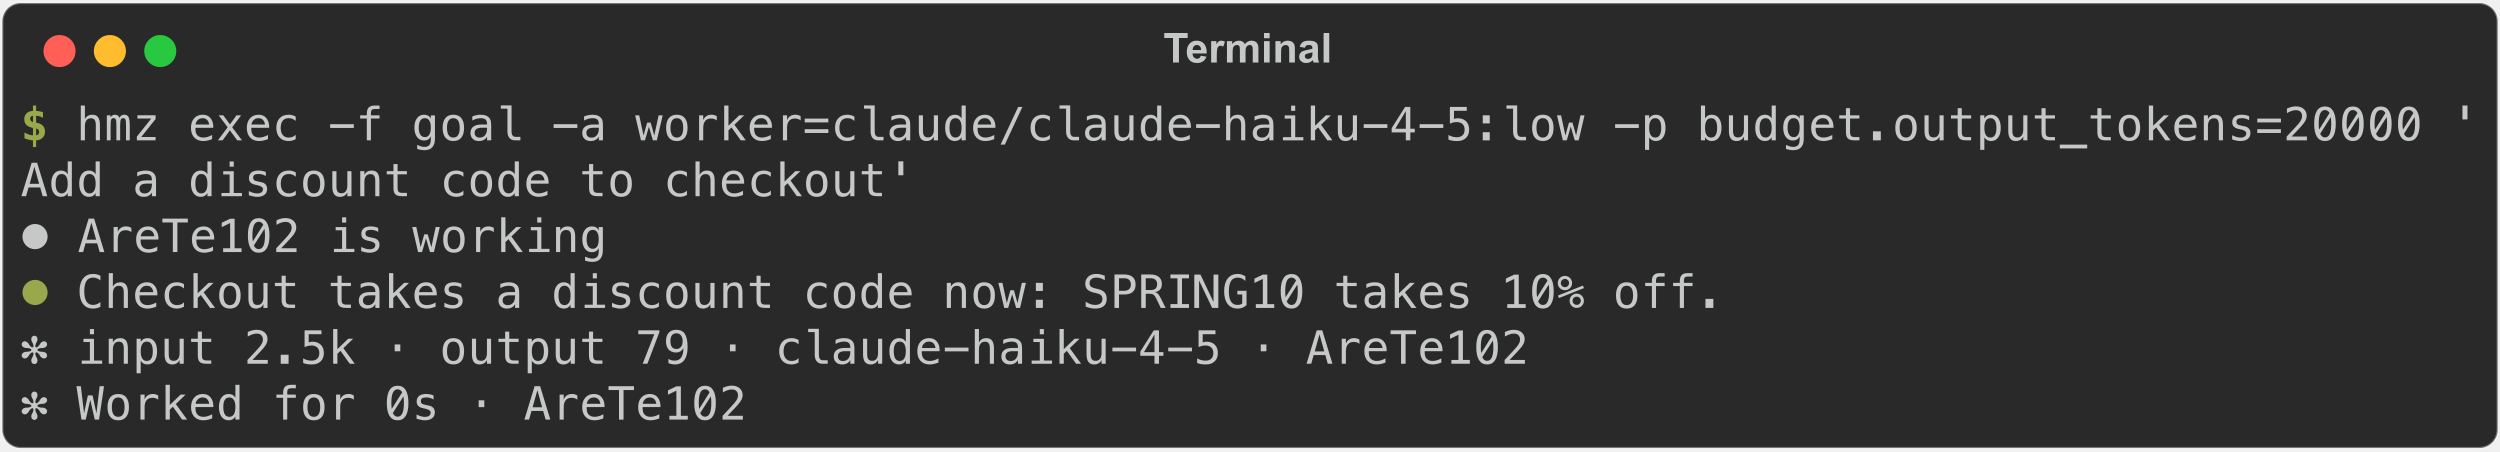
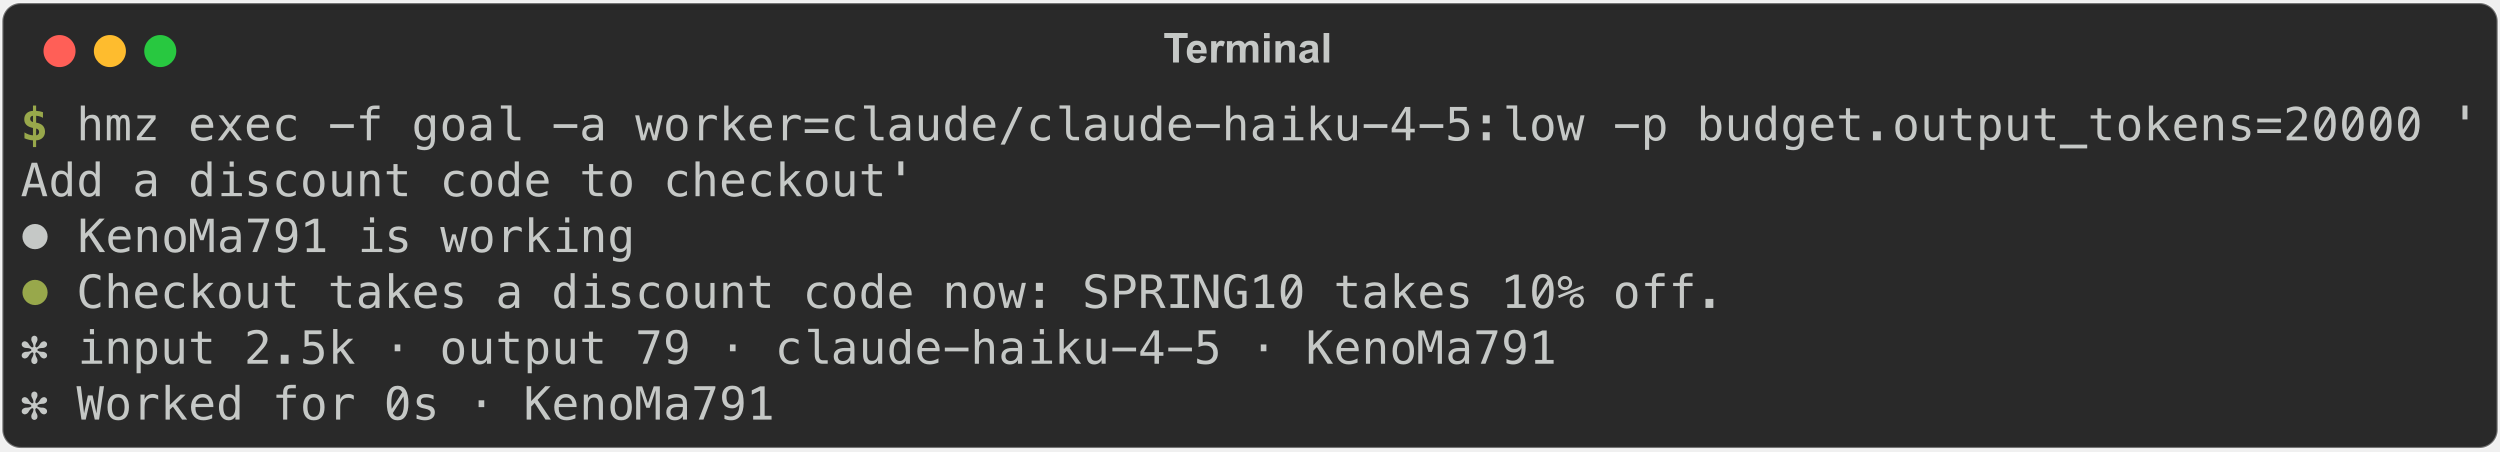
<svg xmlns="http://www.w3.org/2000/svg" viewBox="0 0 1092 197" width="1092" height="197">
  <defs>
    <clipPath id="d0">
      <path transform="matrix(.24,0,0,.24,0,0)" d="M0 0H3412.5V615.62H0Z" clip-rule="evenodd" />
    </clipPath>
    <path id="d1" d="M.234 0V.595H.021V.716H.59V.595H.378V0H.234Z" />
    <path id="d2" d="M.372 .165 .509 .142C.491 .092 .464 .054 .425 .028 .388 .001 .34-.012 .283-.012 .193-.012 .126 .018 .083 .077 .049 .124 .032 .183 .032 .255 .032 .341 .054 .409 .099 .457 .144 .506 .201 .53 .27 .53 .347 .53 .408 .505 .452 .454 .497 .403 .518 .325 .516 .22H.172C.173 .179 .184 .147 .206 .125 .227 .102 .253 .091 .285 .091 .306 .091 .324 .097 .339 .108 .353 .12 .365 .139 .372 .165M.38 .304C.379 .343 .369 .373 .349 .394 .33 .414 .306 .425 .278 .425 .248 .425 .223 .414 .204 .392 .184 .37 .174 .341 .175 .304H.38Z" />
    <path id="d3" d="M.203 0H.066V.519H.193V.445C.215 .48 .235 .503 .252 .514 .27 .525 .289 .53 .311 .53 .343 .53 .373 .522 .402 .504L.359 .385C.336 .4 .315 .407 .295 .407 .276 .407 .259 .402 .246 .391 .233 .381 .222 .362 .215 .334 .207 .306 .203 .248 .203 .16V0Z" />
    <path id="d4" d="M.061 .519H.188V.448C.233 .503 .287 .53 .35 .53 .383 .53 .412 .523 .436 .51 .46 .496 .48 .475 .496 .447 .519 .475 .543 .496 .57 .51 .596 .523 .624 .53 .654 .53 .692 .53 .725 .522 .751 .507 .777 .492 .797 .469 .81 .439 .82 .417 .824 .381 .824 .332V0H.687V.296C.687 .347 .682 .381 .673 .396 .66 .415 .641 .425 .614 .425 .595 .425 .577 .419 .56 .407 .543 .396 .531 .378 .523 .356 .516 .333 .512 .297 .512 .249V0H.375V.284C.375 .334 .373 .367 .368 .381 .363 .396 .355 .407 .345 .414 .335 .421 .321 .425 .303 .425 .282 .425 .263 .419 .246 .408 .229 .396 .217 .38 .21 .358 .202 .337 .199 .301 .199 .252V0H.061V.519Z" />
    <path id="d5" d="M.072 .589V.716H.209V.589H.072M.072 0V.519H.209V0H.072Z" />
    <path id="d6" d="M.543 0H.406V.264C.406 .32 .403 .356 .398 .373 .392 .389 .382 .402 .369 .411 .356 .42 .34 .425 .321 .425 .297 .425 .276 .418 .257 .405 .238 .392 .226 .375 .218 .354 .211 .332 .208 .292 .208 .235V0H.071V.519H.198V.442C.243 .501 .3 .53 .369 .53 .399 .53 .427 .525 .452 .514 .477 .503 .496 .489 .509 .472 .522 .455 .531 .436 .536 .415 .541 .393 .543 .362 .543 .322V0Z" />
    <path id="d7" d="M.174 .358 .05 .381C.064 .432 .088 .469 .122 .494 .156 .518 .207 .53 .274 .53 .336 .53 .381 .523 .411 .508 .441 .494 .462 .476 .474 .453 .487 .431 .493 .39 .493 .331L.491 .17C.491 .125 .493 .091 .498 .07 .502 .048 .51 .025 .522 0H.387C.383 .009 .379 .023 .373 .041 .371 .049 .37 .054 .369 .057 .345 .034 .32 .017 .293 .005 .267-.006 .238-.012 .208-.012 .155-.012 .113 .003 .082 .032 .051 .06 .036 .097 .036 .141 .036 .17 .043 .196 .057 .219 .071 .242 .09 .259 .116 .272 .141 .284 .177 .294 .225 .303 .289 .315 .333 .327 .358 .337V.351C.358 .377 .351 .396 .338 .408 .325 .419 .301 .425 .265 .425 .24 .425 .221 .42 .207 .41 .194 .4 .183 .383 .174 .358M.358 .247C.34 .241 .312 .234 .274 .226 .236 .218 .211 .21 .2 .203 .182 .19 .173 .174 .173 .155 .173 .136 .18 .119 .194 .106 .209 .092 .227 .085 .249 .085 .274 .085 .297 .093 .32 .109 .336 .121 .347 .136 .352 .154 .356 .166 .358 .188 .358 .22V.247Z" />
    <path id="d8" d="M.072 0V.716H.209V0H.072Z" />
    <clipPath id="d9">
      <path transform="matrix(.24,0,0,.24,0,0)" d="M28.12 133.75H3380V210.78H28.12Z" clip-rule="evenodd" />
    </clipPath>
    <path id="da" d="M.339 .258V.11C.359 .113 .375 .121 .387 .134 .398 .147 .404 .163 .404 .183 .404 .203 .398 .22 .387 .233 .376 .245 .36 .254 .339 .258M.27 .399V.537C.25 .534 .235 .528 .224 .517 .214 .506 .209 .491 .209 .472 .209 .454 .214 .438 .224 .426 .235 .413 .25 .405 .27 .399M.339-.147H.27L.27 0C.241 .001 .212 .005 .181 .013 .15 .02 .117 .031 .084 .045V.173C.117 .153 .15 .138 .181 .127 .213 .116 .242 .111 .27 .11V.271C.206 .284 .158 .306 .127 .337 .096 .368 .08 .409 .08 .46 .08 .515 .097 .558 .13 .59 .163 .623 .21 .641 .27 .644V.761H.339L.339 .644C.362 .643 .387 .64 .411 .636 .436 .631 .462 .625 .488 .616V.491C.468 .504 .445 .515 .42 .522 .396 .53 .368 .535 .339 .537V.387C.403 .377 .451 .355 .484 .322 .517 .288 .533 .243 .533 .187 .533 .134 .515 .09 .48 .056 .445 .021 .398 .003 .339 0L.339-.147Z" />
    <path id="db" d="" />
    <path id="dc" d="M.513 .339V0H.423V.339C.423 .388 .414 .425 .397 .448 .38 .471 .353 .482 .316 .482 .274 .482 .242 .468 .219 .438 .196 .408 .185 .365 .185 .309V0H.095V.76H.185V.465C.201 .497 .223 .52 .25 .536 .277 .552 .31 .56 .347 .56 .403 .56 .444 .542 .472 .506 .499 .469 .513 .413 .513 .339Z" />
    <path id="dd" d="M.33 .492C.341 .515 .355 .532 .372 .544 .389 .555 .41 .56 .434 .56 .478 .56 .509 .543 .527 .509 .545 .475 .554 .411 .554 .317V0H.472V.313C.472 .391 .468 .439 .459 .457 .451 .476 .435 .485 .412 .485 .386 .485 .368 .475 .359 .455 .349 .435 .344 .388 .344 .313V0H.262V.313C.262 .392 .258 .44 .248 .458 .239 .476 .222 .485 .198 .485 .174 .485 .158 .475 .149 .455 .139 .435 .135 .388 .135 .313V0H.053V.547H.135V.5C.145 .52 .159 .535 .175 .545 .191 .555 .209 .56 .23 .56 .255 .56 .275 .555 .292 .543 .308 .532 .321 .515 .33 .492Z" />
    <path id="de" d="M.111 .548H.508V.466L.194 .073H.508V0H.099V.083L.413 .476H.111V.548Z" />
    <path id="df" d="M.547 .318V.274H.158V.272C.155 .197 .169 .143 .2 .111 .232 .078 .275 .061 .332 .061 .361 .061 .391 .066 .422 .075 .453 .084 .486 .098 .522 .117V.027C.488 .013 .455 .003 .423-.004 .391-.011 .361-.015 .331-.015 .246-.015 .18 .011 .132 .062 .084 .113 .06 .183 .06 .273 .06 .36 .084 .43 .13 .482 .177 .534 .24 .56 .318 .56 .388 .56 .443 .537 .483 .49 .523 .442 .544 .385 .547 .318M.457 .345C.453 .383 .439 .416 .416 .443 .392 .471 .358 .484 .314 .484 .271 .484 .235 .47 .207 .441 .179 .413 .164 .381 .161 .345L.457 .345Z" />
    <path id="dg" d="M.546 .547 .35 .285 .565 0H.461L.301 .219 .141 0H.037L.252 .285 .056 .547H.156L.301 .349 .445 .547H.546Z" />
    <path id="dh" d="M.518 .027C.494 .013 .469 .003 .444-.004 .418-.011 .392-.015 .365-.015 .281-.015 .214 .011 .167 .062 .119 .113 .095 .183 .095 .273 .095 .363 .119 .433 .167 .484 .214 .535 .281 .56 .365 .56 .392 .56 .417 .557 .442 .55 .467 .543 .493 .533 .518 .519V.424C.494 .445 .47 .461 .447 .47 .423 .48 .396 .484 .365 .484 .309 .484 .266 .466 .235 .43 .205 .393 .19 .341 .19 .273 .19 .205 .205 .153 .236 .117 .266 .08 .309 .061 .365 .061 .397 .061 .424 .066 .449 .076 .474 .086 .497 .101 .518 .121V.027Z" />
    <path id="di" d="M.05 .353H.567V.271H.05V.353Z" />
    <path id="dj" d="M.519 .76V.685H.417C.385 .685 .362 .678 .35 .665 .337 .652 .331 .628 .331 .595V.547H.519V.477H.331V0H.241V.477H.095V.547H.241V.585C.241 .645 .255 .689 .282 .717 .31 .746 .353 .76 .411 .76H.519Z" />
    <path id="dk" d="M.419 .278C.419 .346 .408 .397 .386 .432 .364 .467 .332 .484 .29 .484 .246 .484 .213 .467 .19 .432 .166 .397 .155 .346 .155 .278 .155 .211 .166 .16 .19 .124 .213 .089 .247 .071 .291 .071 .332 .071 .364 .089 .386 .124 .408 .16 .419 .211 .419 .278M.509 .035C.509-.047 .489-.109 .451-.151 .412-.194 .355-.215 .28-.215 .255-.215 .229-.212 .202-.208 .175-.203 .148-.197 .121-.188V-.099C.153-.114 .182-.125 .208-.132 .234-.139 .258-.143 .28-.143 .328-.143 .364-.129 .386-.103 .408-.077 .419-.035 .419 .022V.026 .087C.405 .057 .385 .034 .36 .019 .336 .004 .305-.004 .27-.004 .206-.004 .155 .022 .117 .073 .079 .124 .06 .192 .06 .278 .06 .364 .079 .433 .117 .484 .155 .535 .206 .56 .27 .56 .305 .56 .335 .553 .359 .54 .384 .526 .404 .504 .419 .475V.545H.509V.035Z" />
    <path id="dl" d="M.301 .484C.255 .484 .221 .467 .197 .431 .174 .396 .162 .343 .162 .273 .162 .203 .174 .151 .197 .115 .221 .079 .255 .061 .301 .061 .347 .061 .381 .079 .405 .115 .428 .151 .44 .203 .44 .273 .44 .343 .428 .396 .405 .431 .381 .467 .347 .484 .301 .484M.301 .56C.377 .56 .435 .536 .475 .487 .515 .438 .535 .366 .535 .273 .535 .179 .515 .108 .475 .059 .435 .01 .377-.015 .301-.015 .225-.015 .167 .01 .127 .059 .087 .108 .067 .179 .067 .273 .067 .366 .087 .438 .127 .487 .167 .536 .225 .56 .301 .56Z" />
    <path id="dm" d="M.343 .275H.313C.261 .275 .221 .266 .195 .248 .168 .229 .155 .202 .155 .165 .155 .132 .165 .106 .185 .088 .204 .07 .232 .06 .267 .06 .317 .06 .355 .078 .384 .112 .412 .147 .426 .195 .427 .255V.275H.343M.517 .312V0H.427V.081C.408 .048 .383 .024 .354 .009 .325-.007 .29-.015 .248-.015 .192-.015 .148 .001 .115 .033 .082 .064 .065 .106 .065 .159 .065 .22 .085 .267 .126 .298 .167 .33 .227 .346 .306 .346H.427V.36C.426 .404 .415 .435 .394 .455 .372 .474 .337 .484 .289 .484 .259 .484 .228 .48 .196 .471 .165 .462 .135 .45 .105 .433V.522C.138 .535 .17 .545 .2 .551 .231 .557 .26 .56 .289 .56 .334 .56 .373 .554 .405 .54 .437 .527 .463 .507 .483 .48 .495 .464 .504 .444 .509 .42 .514 .396 .517 .36 .517 .312Z" />
    <path id="dn" d="M.351 .198C.351 .158 .358 .127 .373 .107 .388 .086 .41 .076 .439 .076H.544V0H.43C.377 0 .335 .017 .305 .051 .276 .086 .261 .135 .261 .198V.692H.117V.763H.351V.198Z" />
    <path id="do" d="M0 .547H.089L.184 .105 .262 .387H.339L.418 .105 .513 .547H.602L.474 0H.388L.301 .299 .214 0H.128L0 .547Z" />
    <path id="dp" d="M.564 .435C.545 .45 .525 .46 .505 .467 .485 .474 .464 .477 .44 .477 .384 .477 .341 .46 .311 .425 .282 .39 .267 .339 .267 .272V0H.177V.547H.267V.44C.282 .479 .305 .509 .336 .529 .367 .55 .404 .56 .447 .56 .469 .56 .49 .558 .509 .552 .528 .547 .546 .538 .564 .526V.435Z" />
    <path id="dq" d="M.115 .76H.208V.32L.444 .547H.553L.338 .341 .587 0H.477L.275 .282 .208 .219V0H.115V.76Z" />
    <path id="dr" d="M.043 .244H.559V.161H.043V.244M.043 .475H.559V.392H.043V.475Z" />
    <path id="ds" d="M.095 .207V.546H.185V.207C.185 .158 .194 .121 .211 .098 .229 .075 .256 .064 .292 .064 .334 .064 .367 .078 .389 .108 .412 .138 .423 .181 .423 .236V.546H.513V0H.423V.082C.407 .05 .385 .026 .358 .01 .33-.006 .298-.015 .261-.015 .205-.015 .164 .004 .136 .04 .109 .077 .095 .132 .095 .207Z" />
    <path id="dt" d="M.419 .477V.76H.509V0H.419V.068C.404 .041 .384 .021 .359 .007 .334-.008 .305-.015 .273-.015 .207-.015 .155 .011 .117 .062 .079 .114 .06 .185 .06 .275 .06 .364 .079 .434 .117 .484 .155 .535 .207 .56 .273 .56 .306 .56 .335 .553 .36 .539 .385 .525 .405 .504 .419 .477M.155 .273C.155 .203 .166 .15 .188 .115 .21 .079 .243 .061 .286 .061 .329 .061 .362 .08 .385 .115 .408 .151 .419 .204 .419 .273 .419 .342 .408 .395 .385 .431 .362 .467 .329 .484 .286 .484 .243 .484 .21 .467 .188 .431 .166 .396 .155 .343 .155 .273Z" />
    <path id="du" d="M.434 .73H.527L.143-.093H.05L.434 .73Z" />
    <path id="dv" d="M.154 .545H.384V.07H.562V0H.116V.07H.294V.475H.154V.545M.294 .758H.384V.644H.294V.758Z" />
    <path id="dw" d="M.359 .64 .129 .254H.359V.64M.343 .73H.457V.254H.554V.174H.457V0H.359V.174H.05V.267L.343 .73Z" />
    <path id="dx" d="M.101 .73H.47V.646H.191V.467C.205 .472 .219 .476 .233 .479 .247 .481 .262 .482 .276 .482 .351 .482 .411 .46 .456 .415 .5 .371 .522 .31 .522 .234 .522 .157 .499 .096 .452 .052 .406 .007 .343-.015 .262-.015 .224-.015 .188-.012 .156-.007 .124-.002 .095 .006 .07 .017V.117C.1 .101 .13 .088 .16 .08 .19 .072 .221 .068 .253 .068 .307 .068 .349 .083 .379 .112 .408 .14 .423 .181 .423 .234 .423 .286 .408 .327 .377 .356 .347 .385 .304 .399 .25 .399 .224 .399 .198 .396 .173 .39 .148 .384 .124 .375 .101 .363V.73Z" />
    <path id="dy" d="M.209 .547H.362V.37H.209V.547M.209 .178H.362V0H.209V.178Z" />
    <path id="dz" d="M.183 .068V-.208H.093V.547H.183V.477C.198 .504 .218 .525 .243 .539 .268 .553 .296 .56 .329 .56 .395 .56 .447 .535 .485 .484 .522 .433 .541 .362 .541 .271 .541 .182 .522 .112 .484 .061 .447 .011 .395-.015 .329-.015 .296-.015 .267-.008 .242 .007 .217 .021 .197 .041 .183 .068M.447 .273C.447 .343 .436 .396 .414 .431 .392 .467 .359 .484 .316 .484 .272 .484 .239 .467 .217 .431 .194 .395 .183 .342 .183 .273 .183 .204 .194 .151 .217 .115 .239 .08 .272 .061 .316 .061 .359 .061 .392 .079 .414 .115 .436 .15 .447 .203 .447 .273Z" />
    <path id="d10" d="M.448 .273C.448 .343 .437 .396 .415 .431 .393 .467 .36 .484 .317 .484 .273 .484 .24 .467 .218 .431 .195 .395 .184 .342 .184 .273 .184 .204 .195 .151 .218 .115 .24 .08 .273 .061 .317 .061 .36 .061 .393 .079 .415 .115 .437 .15 .448 .203 .448 .273M.184 .477C.198 .504 .218 .525 .243 .539 .269 .553 .298 .56 .331 .56 .397 .56 .449 .535 .486 .484 .524 .434 .543 .364 .543 .275 .543 .185 .524 .114 .486 .062 .448 .011 .396-.015 .33-.015 .297-.015 .269-.008 .244 .007 .219 .021 .199 .041 .184 .068V0H.094V.76H.184V.477Z" />
    <path id="d11" d="M.3 .702V.547H.504V.477H.3V.18C.3 .14 .307 .112 .323 .096 .338 .08 .365 .072 .403 .072H.504V0H.394C.327 0 .279 .013 .252 .041 .224 .068 .21 .114 .21 .18V.477H.064V.547H.21V.702H.3Z" />
    <path id="d12" d="M.19 .197H.362V0H.19V.197Z" />
    <path id="d13" d="M.598-.093V-.176H0V-.093H.598Z" />
    <path id="d14" d="M.513 .339V0H.423V.339C.423 .388 .414 .425 .397 .448 .38 .471 .353 .482 .316 .482 .274 .482 .242 .468 .219 .438 .196 .408 .185 .365 .185 .309V0H.095V.547H.185V.465C.201 .497 .223 .52 .25 .536 .277 .552 .31 .56 .347 .56 .403 .56 .444 .542 .472 .506 .499 .469 .513 .413 .513 .339Z" />
    <path id="d15" d="M.475 .528V.44C.449 .455 .423 .467 .398 .474 .371 .482 .345 .485 .318 .485 .277 .485 .247 .479 .227 .466 .207 .452 .197 .432 .197 .405 .197 .381 .204 .362 .219 .35 .234 .338 .272 .327 .331 .315L.367 .308C.412 .3 .446 .283 .469 .257 .491 .232 .503 .199 .503 .158 .503 .104 .484 .062 .445 .031 .407 .001 .353-.015 .285-.015 .258-.015 .23-.012 .2-.006 .171-0 .139 .008 .104 .019V.112C.138 .095 .17 .082 .2 .073 .231 .065 .26 .06 .287 .06 .327 .06 .358 .069 .379 .085 .401 .101 .412 .123 .412 .152 .412 .194 .372 .223 .292 .239L.289 .24 .255 .247C.203 .257 .165 .274 .142 .298 .118 .322 .106 .355 .106 .396 .106 .449 .124 .489 .159 .518 .195 .546 .245 .56 .311 .56 .34 .56 .368 .558 .396 .552 .422 .547 .449 .539 .475 .528Z" />
    <path id="d16" d="M.182 .083H.517V0H.074V.083C.135 .147 .188 .204 .234 .253 .28 .302 .311 .337 .328 .357 .361 .397 .383 .429 .394 .453 .405 .478 .411 .503 .411 .529 .411 .57 .399 .601 .375 .625 .351 .648 .319 .659 .277 .659 .247 .659 .216 .654 .184 .643 .151 .632 .117 .616 .08 .594V.693C.114 .71 .147 .722 .179 .73 .211 .738 .243 .742 .275 .742 .346 .742 .404 .723 .447 .685 .49 .647 .512 .598 .512 .536 .512 .505 .505 .474 .49 .442 .476 .411 .453 .377 .42 .339 .402 .318 .375 .288 .341 .251 .306 .213 .253 .158 .182 .083Z" />
    <path id="d17" d="M.301 .74C.379 .74 .437 .709 .477 .645 .517 .581 .537 .487 .537 .363 .537 .238 .517 .144 .477 .081 .437 .017 .379-.015 .301-.015 .223-.015 .164 .017 .124 .081 .085 .144 .065 .238 .065 .363 .065 .487 .085 .581 .124 .645 .164 .709 .223 .74 .301 .74M.301 .064C.347 .064 .381 .088 .404 .137 .427 .186 .438 .261 .438 .362 .438 .416 .435 .465 .428 .508L.196 .144C.22 .09 .255 .064 .301 .064M.301 .662C.255 .662 .221 .637 .198 .588 .175 .539 .164 .464 .164 .363 .164 .317 .167 .274 .173 .234L.401 .597C.376 .64 .343 .662 .301 .662Z" />
    <path id="d18" d="M.362 .761V.457H.253V.761H.362Z" />
    <clipPath id="d19">
      <path transform="matrix(.24,0,0,.24,0,0)" d="M28.12 210H3380V287.03H28.12Z" clip-rule="evenodd" />
    </clipPath>
    <path id="d1a" d="M.301 .643 .197 .27H.405L.301 .643M.241 .73H.361L.584 0H.482L.428 .19H.173L.12 0H.018L.241 .73Z" />
    <clipPath id="d1b">
      <path transform="matrix(.24,0,0,.24,0,0)" d="M28.12 286.25H3380V363.28H28.12Z" clip-rule="evenodd" />
    </clipPath>
    <path id="d1c" transform="matrix(.001,0,0,-.001,0,0)" d="M315-62C466-62 590-185 590-337 590-488 466-613 315-613 164-613 40-488 40-337 40-185 164-62 315-62Z" />
-     <path id="d1d" d="M.023 .73H.579V.646H.351V0H.252V.646H.023V.73Z" />
-     <path id="d1e" d="M.132 .083H.285V.633L.102 .545V.64L.284 .727H.383V.083H.534V0H.132V.083Z" />
-     <clipPath id="d1f">
+     <path id="d1d" d="M.067 .73H.166V.405L.474 .73H.59L.306 .431 .598 0H.479L.241 .365 .166 .285V0H.067V.73Z" />
+     <path id="d1e" d="M.018 .727H.149L.275 .356 .402 .727H.535V0H.443V.642L.314 .259H.239L.108 .642V0H.018V.727Z" />
+     <path id="d1f" d="M.068 .73H.527V.688L.266 0H.163L.417 .646H.068V.73Z" />
+     <path id="d1g" d="M.291 .323C.333 .323 .366 .338 .39 .369 .414 .399 .426 .441 .426 .494 .426 .547 .414 .589 .39 .62 .366 .65 .333 .665 .291 .665 .247 .665 .214 .651 .192 .622 .17 .593 .159 .55 .159 .494 .159 .438 .17 .395 .192 .366 .214 .338 .247 .323 .291 .323M.115 .015V.105C.136 .093 .158 .084 .181 .078 .204 .071 .228 .068 .253 .068 .315 .068 .363 .092 .395 .139 .427 .186 .443 .256 .443 .347 .428 .315 .406 .29 .378 .272 .351 .255 .319 .246 .283 .246 .213 .246 .158 .268 .12 .311 .081 .354 .062 .416 .062 .495 .062 .574 .082 .634 .121 .677 .161 .721 .217 .742 .289 .742 .374 .742 .436 .712 .475 .651 .514 .59 .534 .494 .534 .363 .534 .241 .51 .147 .463 .082 .416 .018 .347-.015 .257-.015 .233-.015 .209-.012 .185-.007 .161-.002 .138 .005 .115 .015Z" />
+     <path id="d1h" d="M.132 .083H.285V.633L.102 .545V.64L.284 .727H.383V.083H.534V0H.132V.083Z" />
+     <clipPath id="d1i">
      <path transform="matrix(.24,0,0,.24,0,0)" d="M28.12 362.5H3380V439.53H28.12Z" clip-rule="evenodd" />
    </clipPath>
-     <path id="d1g" d="M.524 .025C.499 .012 .473 .002 .447-.005 .42-.011 .392-.015 .363-.015 .269-.015 .197 .018 .145 .085 .094 .151 .068 .244 .068 .363 .068 .483 .094 .576 .146 .642 .198 .709 .27 .742 .363 .742 .392 .742 .42 .739 .447 .732 .473 .726 .499 .716 .524 .702V.601C.5 .621 .474 .636 .446 .646 .419 .657 .391 .662 .363 .662 .299 .662 .251 .637 .219 .588 .187 .538 .171 .464 .171 .363 .171 .264 .187 .189 .219 .14 .251 .09 .299 .065 .363 .065 .391 .065 .419 .071 .447 .081 .474 .092 .5 .107 .524 .127V.025Z" />
-     <path id="d1h" d="M.494 .704V.604C.464 .623 .434 .637 .404 .647 .374 .657 .344 .662 .313 .662 .266 .662 .23 .651 .203 .63 .176 .608 .162 .579 .162 .542 .162 .51 .171 .485 .189 .468 .206 .451 .24 .437 .288 .425L.34 .414C.408 .398 .458 .373 .489 .339 .52 .304 .536 .258 .536 .199 .536 .13 .515 .076 .472 .04 .429 .004 .366-.015 .284-.015 .25-.015 .216-.011 .181-.004 .147 .004 .112 .015 .077 .029V.135C.115 .111 .15 .093 .183 .082 .217 .071 .25 .065 .284 .065 .334 .065 .373 .077 .4 .099 .428 .121 .442 .152 .442 .193 .442 .229 .432 .257 .413 .276 .394 .295 .361 .31 .314 .321L.261 .333C.194 .348 .144 .371 .114 .402 .083 .433 .068 .475 .068 .527 .068 .592 .09 .644 .134 .683 .177 .723 .235 .742 .308 .742 .336 .742 .366 .739 .397 .733 .427 .726 .46 .717 .494 .704Z" />
-     <path id="d1i" d="M.195 .648V.374H.309C.355 .374 .39 .386 .416 .41 .441 .434 .454 .468 .454 .511 .454 .555 .441 .589 .416 .613 .391 .636 .355 .648 .309 .648H.195M.096 .73H.309C.391 .73 .452 .711 .494 .674 .536 .637 .557 .583 .557 .511 .557 .44 .536 .385 .494 .348 .453 .311 .391 .293 .309 .293H.195V0H.096V.73Z" />
-     <path id="d1j" d="M.371 .345C.397 .338 .418 .326 .436 .308 .454 .29 .476 .254 .503 .2L.602 0H.496L.409 .184C.384 .237 .362 .271 .342 .286 .322 .301 .295 .309 .263 .309H.169V0H.07V.73H.273C.353 .73 .414 .711 .457 .675 .5 .639 .521 .587 .521 .519 .521 .47 .508 .431 .482 .401 .456 .37 .419 .352 .371 .345M.169 .648V.39H.277C.324 .39 .359 .4 .382 .421 .405 .443 .417 .475 .417 .519 .417 .56 .405 .593 .38 .615 .356 .637 .32 .648 .273 .648H.169Z" />
-     <path id="d1k" d="M.098 .73H.503V.646H.35V.083H.503V0H.098V.083H.251V.646H.098V.73Z" />
-     <path id="d1l" d="M.009 .727H.144L.429 .128V.727H.534V0H.399L.114 .598V0H.009V.727Z" />
-     <path id="d1m" d="M.539 .06C.513 .035 .483 .017 .45 .004 .417-.008 .381-.015 .343-.015 .25-.015 .178 .018 .127 .085 .075 .151 .05 .244 .05 .363 .05 .483 .076 .576 .128 .642 .18 .709 .252 .742 .345 .742 .376 .742 .405 .738 .433 .729 .461 .72 .488 .707 .514 .69V.588C.488 .613 .461 .632 .433 .644 .405 .656 .376 .662 .345 .662 .281 .662 .233 .637 .201 .588 .169 .538 .153 .463 .153 .363 .153 .262 .168 .187 .2 .139 .231 .09 .278 .065 .343 .065 .365 .065 .384 .068 .4 .073 .417 .078 .431 .086 .445 .097V.293H.339V.374H.539V.06Z" />
-     <path id="d1n" d="M.34 .156C.34 .131 .348 .109 .365 .092 .383 .075 .404 .066 .429 .066 .454 .066 .475 .075 .493 .092 .51 .11 .519 .131 .519 .156 .519 .181 .51 .202 .493 .22 .475 .237 .454 .246 .429 .246 .404 .246 .383 .237 .365 .22 .348 .203 .34 .182 .34 .156M.274 .156C.274 .2 .289 .237 .319 .267 .349 .297 .386 .312 .429 .312 .45 .312 .47 .309 .488 .301 .507 .293 .524 .281 .539 .267 .554 .251 .566 .234 .574 .215 .582 .196 .586 .176 .586 .156 .586 .113 .571 .076 .54 .045 .51 .015 .473 0 .429 0 .385 0 .348 .015 .318 .045 .289 .075 .274 .112 .274 .156M.041 .215 .019 .27 .564 .488 .588 .433 .041 .215M.082 .543C.082 .517 .091 .496 .108 .479 .125 .462 .146 .453 .172 .453 .197 .453 .218 .462 .236 .479 .253 .497 .262 .518 .262 .543 .262 .568 .253 .589 .236 .607 .218 .624 .197 .633 .172 .633 .147 .633 .126 .624 .108 .607 .091 .59 .082 .568 .082 .543M.016 .543C.016 .587 .031 .624 .061 .654 .091 .684 .128 .699 .172 .699 .193 .699 .213 .695 .232 .688 .251 .68 .268 .668 .282 .654 .297 .639 .308 .622 .316 .603 .324 .584 .328 .564 .328 .543 .328 .499 .313 .462 .283 .432 .252 .402 .215 .387 .172 .387 .128 .387 .091 .402 .061 .432 .031 .462 .016 .499 .016 .543Z" />
-     <clipPath id="d1o">
+     <path id="d1j" d="M.524 .025C.499 .012 .473 .002 .447-.005 .42-.011 .392-.015 .363-.015 .269-.015 .197 .018 .145 .085 .094 .151 .068 .244 .068 .363 .068 .483 .094 .576 .146 .642 .198 .709 .27 .742 .363 .742 .392 .742 .42 .739 .447 .732 .473 .726 .499 .716 .524 .702V.601C.5 .621 .474 .636 .446 .646 .419 .657 .391 .662 .363 .662 .299 .662 .251 .637 .219 .588 .187 .538 .171 .464 .171 .363 .171 .264 .187 .189 .219 .14 .251 .09 .299 .065 .363 .065 .391 .065 .419 .071 .447 .081 .474 .092 .5 .107 .524 .127V.025Z" />
+     <path id="d1k" d="M.494 .704V.604C.464 .623 .434 .637 .404 .647 .374 .657 .344 .662 .313 .662 .266 .662 .23 .651 .203 .63 .176 .608 .162 .579 .162 .542 .162 .51 .171 .485 .189 .468 .206 .451 .24 .437 .288 .425L.34 .414C.408 .398 .458 .373 .489 .339 .52 .304 .536 .258 .536 .199 .536 .13 .515 .076 .472 .04 .429 .004 .366-.015 .284-.015 .25-.015 .216-.011 .181-.004 .147 .004 .112 .015 .077 .029V.135C.115 .111 .15 .093 .183 .082 .217 .071 .25 .065 .284 .065 .334 .065 .373 .077 .4 .099 .428 .121 .442 .152 .442 .193 .442 .229 .432 .257 .413 .276 .394 .295 .361 .31 .314 .321L.261 .333C.194 .348 .144 .371 .114 .402 .083 .433 .068 .475 .068 .527 .068 .592 .09 .644 .134 .683 .177 .723 .235 .742 .308 .742 .336 .742 .366 .739 .397 .733 .427 .726 .46 .717 .494 .704Z" />
+     <path id="d1l" d="M.195 .648V.374H.309C.355 .374 .39 .386 .416 .41 .441 .434 .454 .468 .454 .511 .454 .555 .441 .589 .416 .613 .391 .636 .355 .648 .309 .648H.195M.096 .73H.309C.391 .73 .452 .711 .494 .674 .536 .637 .557 .583 .557 .511 .557 .44 .536 .385 .494 .348 .453 .311 .391 .293 .309 .293H.195V0H.096V.73Z" />
+     <path id="d1m" d="M.371 .345C.397 .338 .418 .326 .436 .308 .454 .29 .476 .254 .503 .2L.602 0H.496L.409 .184C.384 .237 .362 .271 .342 .286 .322 .301 .295 .309 .263 .309H.169V0H.07V.73H.273C.353 .73 .414 .711 .457 .675 .5 .639 .521 .587 .521 .519 .521 .47 .508 .431 .482 .401 .456 .37 .419 .352 .371 .345M.169 .648V.39H.277C.324 .39 .359 .4 .382 .421 .405 .443 .417 .475 .417 .519 .417 .56 .405 .593 .38 .615 .356 .637 .32 .648 .273 .648H.169Z" />
+     <path id="d1n" d="M.098 .73H.503V.646H.35V.083H.503V0H.098V.083H.251V.646H.098V.73Z" />
+     <path id="d1o" d="M.009 .727H.144L.429 .128V.727H.534V0H.399L.114 .598V0H.009V.727Z" />
+     <path id="d1p" d="M.539 .06C.513 .035 .483 .017 .45 .004 .417-.008 .381-.015 .343-.015 .25-.015 .178 .018 .127 .085 .075 .151 .05 .244 .05 .363 .05 .483 .076 .576 .128 .642 .18 .709 .252 .742 .345 .742 .376 .742 .405 .738 .433 .729 .461 .72 .488 .707 .514 .69V.588C.488 .613 .461 .632 .433 .644 .405 .656 .376 .662 .345 .662 .281 .662 .233 .637 .201 .588 .169 .538 .153 .463 .153 .363 .153 .262 .168 .187 .2 .139 .231 .09 .278 .065 .343 .065 .365 .065 .384 .068 .4 .073 .417 .078 .431 .086 .445 .097V.293H.339V.374H.539V.06Z" />
+     <path id="d1q" d="M.34 .156C.34 .131 .348 .109 .365 .092 .383 .075 .404 .066 .429 .066 .454 .066 .475 .075 .493 .092 .51 .11 .519 .131 .519 .156 .519 .181 .51 .202 .493 .22 .475 .237 .454 .246 .429 .246 .404 .246 .383 .237 .365 .22 .348 .203 .34 .182 .34 .156M.274 .156C.274 .2 .289 .237 .319 .267 .349 .297 .386 .312 .429 .312 .45 .312 .47 .309 .488 .301 .507 .293 .524 .281 .539 .267 .554 .251 .566 .234 .574 .215 .582 .196 .586 .176 .586 .156 .586 .113 .571 .076 .54 .045 .51 .015 .473 0 .429 0 .385 0 .348 .015 .318 .045 .289 .075 .274 .112 .274 .156M.041 .215 .019 .27 .564 .488 .588 .433 .041 .215M.082 .543C.082 .517 .091 .496 .108 .479 .125 .462 .146 .453 .172 .453 .197 .453 .218 .462 .236 .479 .253 .497 .262 .518 .262 .543 .262 .568 .253 .589 .236 .607 .218 .624 .197 .633 .172 .633 .147 .633 .126 .624 .108 .607 .091 .59 .082 .568 .082 .543M.016 .543C.016 .587 .031 .624 .061 .654 .091 .684 .128 .699 .172 .699 .193 .699 .213 .695 .232 .688 .251 .68 .268 .668 .282 .654 .297 .639 .308 .622 .316 .603 .324 .584 .328 .564 .328 .543 .328 .499 .313 .462 .283 .432 .252 .402 .215 .387 .172 .387 .128 .387 .091 .402 .061 .432 .031 .462 .016 .499 .016 .543Z" />
+     <clipPath id="d1r">
      <path transform="matrix(.24,0,0,.24,0,0)" d="M28.12 438.75H3380V515.78H28.12Z" clip-rule="evenodd" />
    </clipPath>
-     <path id="d1p" d="M.281 .371V.376C.281 .41 .271 .443 .251 .475 .239 .494 .233 .513 .233 .534 .233 .561 .24 .581 .254 .593 .269 .607 .285 .613 .301 .613 .317 .613 .333 .607 .348 .593 .362 .581 .369 .561 .369 .534 .369 .513 .363 .494 .352 .475 .331 .443 .321 .409 .321 .376V.371L.328 .369C.336 .365 .343 .36 .35 .354L.353 .356C.384 .375 .408 .4 .425 .433 .435 .452 .449 .467 .467 .477 .483 .487 .498 .491 .512 .491 .518 .491 .524 .49 .529 .489 .548 .482 .562 .472 .57 .458 .575 .449 .578 .438 .578 .426 .578 .421 .577 .414 .576 .408 .572 .389 .559 .372 .535 .359 .519 .349 .5 .345 .48 .345 .478 .345 .477 .345 .475 .345 .472 .345 .47 .345 .467 .345 .432 .345 .401 .337 .374 .322L.37 .319C.371 .314 .371 .309 .371 .304 .371 .298 .37 .292 .369 .287L.374 .284C.401 .269 .432 .261 .467 .261 .47 .261 .472 .261 .475 .262 .477 .262 .478 .262 .48 .262 .5 .262 .519 .257 .535 .247 .559 .234 .572 .217 .576 .199 .577 .192 .578 .186 .578 .18 .578 .168 .575 .158 .57 .148 .562 .134 .548 .124 .529 .118 .524 .116 .518 .115 .512 .115 .498 .115 .483 .12 .467 .129 .449 .139 .435 .154 .425 .174 .407 .207 .383 .233 .354 .249L.348 .253C.341 .246 .334 .241 .328 .239L.321 .237V.231C.321 .197 .331 .164 .352 .131 .363 .113 .369 .093 .369 .072 .369 .046 .362 .026 .348 .013 .333-0 .317-.007 .301-.007 .285-.007 .269-0 .254 .013 .24 .026 .233 .046 .233 .072 .233 .093 .239 .113 .251 .131 .271 .164 .281 .197 .281 .231V.237C.279 .237 .277 .238 .274 .239 .267 .242 .26 .247 .254 .253L.248 .249C.219 .233 .195 .207 .177 .174 .167 .154 .153 .139 .135 .129 .119 .12 .104 .115 .09 .115 .084 .115 .078 .116 .073 .118 .054 .124 .04 .134 .032 .148 .027 .158 .024 .168 .024 .18 .024 .186 .025 .192 .026 .199 .03 .217 .043 .234 .067 .247 .084 .257 .102 .262 .122 .262 .124 .262 .125 .262 .127 .262 .13 .261 .132 .261 .135 .261 .17 .261 .201 .269 .228 .284L.233 .287C.232 .292 .231 .298 .231 .304 .231 .309 .231 .314 .232 .319L.228 .322C.201 .337 .17 .345 .135 .345 .132 .345 .13 .345 .127 .345 .125 .345 .124 .345 .122 .345 .102 .345 .084 .349 .067 .359 .043 .372 .03 .389 .026 .408 .025 .414 .024 .421 .024 .426 .024 .438 .027 .449 .032 .458 .04 .472 .054 .482 .073 .489 .078 .49 .084 .491 .09 .491 .104 .491 .119 .487 .135 .477 .153 .467 .167 .452 .177 .433 .196 .398 .219 .373 .248 .357L.252 .354C.26 .361 .267 .366 .274 .369 .277 .37 .279 .37 .281 .371Z" />
-     <path id="d1q" d="M.239 .422H.362V.273H.239V.422Z" />
-     <path id="d1r" d="M.068 .73H.527V.688L.266 0H.163L.417 .646H.068V.73Z" />
-     <path id="d1s" d="M.291 .323C.333 .323 .366 .338 .39 .369 .414 .399 .426 .441 .426 .494 .426 .547 .414 .589 .39 .62 .366 .65 .333 .665 .291 .665 .247 .665 .214 .651 .192 .622 .17 .593 .159 .55 .159 .494 .159 .438 .17 .395 .192 .366 .214 .338 .247 .323 .291 .323M.115 .015V.105C.136 .093 .158 .084 .181 .078 .204 .071 .228 .068 .253 .068 .315 .068 .363 .092 .395 .139 .427 .186 .443 .256 .443 .347 .428 .315 .406 .29 .378 .272 .351 .255 .319 .246 .283 .246 .213 .246 .158 .268 .12 .311 .081 .354 .062 .416 .062 .495 .062 .574 .082 .634 .121 .677 .161 .721 .217 .742 .289 .742 .374 .742 .436 .712 .475 .651 .514 .59 .534 .494 .534 .363 .534 .241 .51 .147 .463 .082 .416 .018 .347-.015 .257-.015 .233-.015 .209-.012 .185-.007 .161-.002 .138 .005 .115 .015Z" />
-     <clipPath id="d1t">
+     <path id="d1s" d="M.281 .371V.376C.281 .41 .271 .443 .251 .475 .239 .494 .233 .513 .233 .534 .233 .561 .24 .581 .254 .593 .269 .607 .285 .613 .301 .613 .317 .613 .333 .607 .348 .593 .362 .581 .369 .561 .369 .534 .369 .513 .363 .494 .352 .475 .331 .443 .321 .409 .321 .376V.371L.328 .369C.336 .365 .343 .36 .35 .354L.353 .356C.384 .375 .408 .4 .425 .433 .435 .452 .449 .467 .467 .477 .483 .487 .498 .491 .512 .491 .518 .491 .524 .49 .529 .489 .548 .482 .562 .472 .57 .458 .575 .449 .578 .438 .578 .426 .578 .421 .577 .414 .576 .408 .572 .389 .559 .372 .535 .359 .519 .349 .5 .345 .48 .345 .478 .345 .477 .345 .475 .345 .472 .345 .47 .345 .467 .345 .432 .345 .401 .337 .374 .322L.37 .319C.371 .314 .371 .309 .371 .304 .371 .298 .37 .292 .369 .287L.374 .284C.401 .269 .432 .261 .467 .261 .47 .261 .472 .261 .475 .262 .477 .262 .478 .262 .48 .262 .5 .262 .519 .257 .535 .247 .559 .234 .572 .217 .576 .199 .577 .192 .578 .186 .578 .18 .578 .168 .575 .158 .57 .148 .562 .134 .548 .124 .529 .118 .524 .116 .518 .115 .512 .115 .498 .115 .483 .12 .467 .129 .449 .139 .435 .154 .425 .174 .407 .207 .383 .233 .354 .249L.348 .253C.341 .246 .334 .241 .328 .239L.321 .237V.231C.321 .197 .331 .164 .352 .131 .363 .113 .369 .093 .369 .072 .369 .046 .362 .026 .348 .013 .333-0 .317-.007 .301-.007 .285-.007 .269-0 .254 .013 .24 .026 .233 .046 .233 .072 .233 .093 .239 .113 .251 .131 .271 .164 .281 .197 .281 .231V.237C.279 .237 .277 .238 .274 .239 .267 .242 .26 .247 .254 .253L.248 .249C.219 .233 .195 .207 .177 .174 .167 .154 .153 .139 .135 .129 .119 .12 .104 .115 .09 .115 .084 .115 .078 .116 .073 .118 .054 .124 .04 .134 .032 .148 .027 .158 .024 .168 .024 .18 .024 .186 .025 .192 .026 .199 .03 .217 .043 .234 .067 .247 .084 .257 .102 .262 .122 .262 .124 .262 .125 .262 .127 .262 .13 .261 .132 .261 .135 .261 .17 .261 .201 .269 .228 .284L.233 .287C.232 .292 .231 .298 .231 .304 .231 .309 .231 .314 .232 .319L.228 .322C.201 .337 .17 .345 .135 .345 .132 .345 .13 .345 .127 .345 .125 .345 .124 .345 .122 .345 .102 .345 .084 .349 .067 .359 .043 .372 .03 .389 .026 .408 .025 .414 .024 .421 .024 .426 .024 .438 .027 .449 .032 .458 .04 .472 .054 .482 .073 .489 .078 .49 .084 .491 .09 .491 .104 .491 .119 .487 .135 .477 .153 .467 .167 .452 .177 .433 .196 .398 .219 .373 .248 .357L.252 .354C.26 .361 .267 .366 .274 .369 .277 .37 .279 .37 .281 .371Z" />
+     <path id="d1t" d="M.239 .422H.362V.273H.239V.422Z" />
+     <clipPath id="d1u">
      <path transform="matrix(.24,0,0,.24,0,0)" d="M28.12 129.06H3380V583.44H28.12Z" clip-rule="evenodd" />
    </clipPath>
-     <path id="d1u" d="M0 .73H.096L.166 .137 .249 .529H.352L.436 .136 .506 .73H.602L.493 0H.4L.301 .433 .202 0H.109L0 .73Z" />
+     <path id="d1v" d="M0 .73H.096L.166 .137 .249 .529H.352L.436 .136 .506 .73H.602L.493 0H.4L.301 .433 .202 0H.109L0 .73Z" />
  </defs>
  <g transform="scale(1.333333)">
    <g clip-path="url(#d0)">
      <path transform="matrix(.75,0,0,.75,0,.23)" d="M9 1H1083C1083.53 1 1084.05 1.05 1084.56 1.15 1085.08 1.26 1085.58 1.41 1086.06 1.61 1086.55 1.81 1087.01 2.06 1087.44 2.35 1087.88 2.64 1088.29 2.97 1088.66 3.34 1089.03 3.71 1089.36 4.12 1089.65 4.56 1089.94 4.99 1090.19 5.45 1090.39 5.94 1090.59 6.42 1090.74 6.92 1090.85 7.44 1090.95 7.95 1091 8.47 1091 9V187.4C1091 187.93 1090.95 188.45 1090.85 188.96 1090.74 189.48 1090.59 189.98 1090.39 190.46 1090.19 190.95 1089.94 191.41 1089.65 191.84 1089.36 192.28 1089.03 192.69 1088.66 193.06 1088.29 193.43 1087.88 193.76 1087.44 194.05 1087.01 194.34 1086.55 194.59 1086.06 194.79 1085.58 194.99 1085.08 195.14 1084.56 195.25 1084.05 195.35 1083.53 195.4 1083 195.4H9C8.47 195.4 7.95 195.35 7.44 195.25 6.92 195.14 6.42 194.99 5.94 194.79 5.45 194.59 4.99 194.34 4.56 194.05 4.12 193.76 3.71 193.43 3.34 193.06 2.97 192.69 2.64 192.28 2.35 191.84 2.06 191.41 1.81 190.95 1.61 190.46 1.41 189.98 1.26 189.48 1.15 188.96 1.05 188.45 1 187.93 1 187.4V9C1 8.47 1.05 7.95 1.15 7.44 1.26 6.92 1.41 6.42 1.61 5.94 1.81 5.45 2.06 4.99 2.35 4.56 2.64 4.12 2.97 3.71 3.34 3.34 3.71 2.97 4.12 2.64 4.56 2.35 4.99 2.06 5.45 1.81 5.94 1.61 6.42 1.41 6.92 1.26 7.44 1.15 7.95 1.05 8.47 1 9 1Z" fill="#292929" />
      <path transform="matrix(.75,0,0,.75,0,.23)" stroke-width="1" stroke-linecap="butt" stroke-miterlimit="4" stroke-linejoin="miter" fill="none" stroke="#ffffff" stroke-opacity=".349" d="M9 1H1083C1083.53 1 1084.05 1.05 1084.56 1.15 1085.08 1.26 1085.58 1.41 1086.06 1.61 1086.55 1.81 1087.01 2.06 1087.44 2.35 1087.88 2.64 1088.29 2.97 1088.66 3.34 1089.03 3.71 1089.36 4.12 1089.65 4.56 1089.94 4.99 1090.19 5.45 1090.39 5.94 1090.59 6.42 1090.74 6.92 1090.85 7.44 1090.95 7.95 1091 8.47 1091 9V187.4C1091 187.93 1090.95 188.45 1090.85 188.96 1090.74 189.48 1090.59 189.98 1090.39 190.46 1090.19 190.95 1089.94 191.41 1089.65 191.84 1089.36 192.28 1089.03 192.69 1088.66 193.06 1088.29 193.43 1087.88 193.76 1087.44 194.05 1087.01 194.34 1086.55 194.59 1086.06 194.79 1085.58 194.99 1085.08 195.14 1084.56 195.25 1084.05 195.35 1083.53 195.4 1083 195.4H9C8.47 195.4 7.95 195.35 7.44 195.25 6.92 195.14 6.42 194.99 5.94 194.79 5.45 194.59 4.99 194.34 4.56 194.05 4.12 193.76 3.71 193.43 3.34 193.06 2.97 192.69 2.64 192.28 2.35 191.84 2.06 191.41 1.81 190.95 1.61 190.46 1.41 189.98 1.26 189.48 1.15 188.96 1.05 188.45 1 187.93 1 187.4V9C1 8.47 1.05 7.95 1.15 7.44 1.26 6.92 1.41 6.42 1.61 5.94 1.81 5.45 2.06 4.99 2.35 4.56 2.64 4.12 2.97 3.71 3.34 3.34 3.71 2.97 4.12 2.64 4.56 2.35 4.99 2.06 5.45 1.81 5.94 1.61 6.42 1.41 6.92 1.26 7.44 1.15 7.95 1.05 8.47 1 9 1Z" />
      <g transform="matrix(13.5,0,0,-13.5,381.12,20.48)" fill="#c5c8c6">
        <use href="#d1" />
        <use href="#d2" x=".536" />
        <use href="#d3" x="1.093" />
        <use href="#d4" x="1.482" />
        <use href="#d5" x="2.37" />
        <use href="#d6" x="2.648" />
        <use href="#d7" x="3.259" />
        <use href="#d8" x="3.816" />
      </g>
      <path transform="matrix(.75,0,0,.75,19.5,16.73)" d="M7 0C7 .46 6.955 .915 6.865 1.366 6.776 1.816 6.643 2.254 6.467 2.679 6.291 3.103 6.076 3.507 5.82 3.889 5.565 4.271 5.275 4.625 4.95 4.95 4.625 5.275 4.271 5.565 3.889 5.82 3.507 6.076 3.103 6.291 2.679 6.467 2.254 6.643 1.816 6.776 1.366 6.865 .915 6.955 .46 7 0 7-.46 7-.915 6.955-1.366 6.865-1.816 6.776-2.254 6.643-2.679 6.467-3.103 6.291-3.507 6.076-3.889 5.82-4.271 5.565-4.625 5.275-4.95 4.95-5.275 4.625-5.565 4.271-5.82 3.889-6.076 3.507-6.291 3.103-6.467 2.679-6.643 2.254-6.776 1.816-6.865 1.366-6.955 .915-7 .46-7 0-7-.46-6.955-.915-6.865-1.366-6.776-1.816-6.643-2.254-6.467-2.679-6.291-3.103-6.076-3.507-5.82-3.889-5.565-4.271-5.275-4.625-4.95-4.95-4.625-5.275-4.271-5.565-3.889-5.82-3.507-6.076-3.103-6.291-2.679-6.467-2.254-6.643-1.816-6.776-1.366-6.865-.915-6.955-.46-7 0-7 .46-7 .915-6.955 1.366-6.865 1.816-6.776 2.254-6.643 2.679-6.467 3.103-6.291 3.507-6.076 3.889-5.82 4.271-5.565 4.625-5.275 4.95-4.95 5.275-4.625 5.565-4.271 5.82-3.889 6.076-3.507 6.291-3.103 6.467-2.679 6.643-2.254 6.776-1.816 6.865-1.366 6.955-.915 7-.46 7 0Z" fill="#ff5f57" />
      <path transform="matrix(.75,0,0,.75,19.5,16.73)" d="M29 0C29 .46 28.96 .91 28.87 1.37 28.78 1.82 28.64 2.25 28.47 2.68 28.29 3.1 28.08 3.51 27.82 3.89 27.56 4.27 27.27 4.62 26.95 4.95 26.62 5.27 26.27 5.56 25.89 5.82 25.51 6.08 25.1 6.29 24.68 6.47 24.25 6.64 23.82 6.78 23.37 6.87 22.91 6.96 22.46 7 22 7 21.54 7 21.09 6.96 20.63 6.87 20.18 6.78 19.75 6.64 19.32 6.47 18.9 6.29 18.49 6.08 18.11 5.82 17.73 5.56 17.38 5.27 17.05 4.95 16.73 4.62 16.44 4.27 16.18 3.89 15.92 3.51 15.71 3.1 15.53 2.68 15.36 2.25 15.22 1.82 15.13 1.37 15.04 .91 15 .46 15 0 15-.46 15.04-.91 15.13-1.37 15.22-1.82 15.36-2.25 15.53-2.68 15.71-3.1 15.92-3.51 16.18-3.89 16.44-4.27 16.73-4.62 17.05-4.95 17.38-5.27 17.73-5.56 18.11-5.82 18.49-6.08 18.9-6.29 19.32-6.47 19.75-6.64 20.18-6.78 20.63-6.87 21.09-6.96 21.54-7 22-7 22.46-7 22.91-6.96 23.37-6.87 23.82-6.78 24.25-6.64 24.68-6.47 25.1-6.29 25.51-6.08 25.89-5.82 26.27-5.56 26.62-5.27 26.95-4.95 27.27-4.62 27.56-4.27 27.82-3.89 28.08-3.51 28.29-3.1 28.47-2.68 28.64-2.25 28.78-1.82 28.87-1.37 28.96-.91 29-.46 29 0Z" fill="#febc2e" />
      <path transform="matrix(.75,0,0,.75,19.5,16.73)" d="M51 0C51 .46 50.96 .91 50.87 1.37 50.78 1.82 50.64 2.25 50.47 2.68 50.29 3.1 50.08 3.51 49.82 3.89 49.56 4.27 49.27 4.62 48.95 4.95 48.62 5.27 48.27 5.56 47.89 5.82 47.51 6.08 47.1 6.29 46.68 6.47 46.25 6.64 45.82 6.78 45.37 6.87 44.91 6.96 44.46 7 44 7 43.54 7 43.09 6.96 42.63 6.87 42.18 6.78 41.75 6.64 41.32 6.47 40.9 6.29 40.49 6.08 40.11 5.82 39.73 5.56 39.38 5.27 39.05 4.95 38.73 4.62 38.44 4.27 38.18 3.89 37.92 3.51 37.71 3.1 37.53 2.68 37.36 2.25 37.22 1.82 37.13 1.37 37.04 .91 37 .46 37 0 37-.46 37.04-.91 37.13-1.37 37.22-1.82 37.36-2.25 37.53-2.68 37.71-3.1 37.92-3.51 38.18-3.89 38.44-4.27 38.73-4.62 39.05-4.95 39.38-5.27 39.73-5.56 40.11-5.82 40.49-6.08 40.9-6.29 41.32-6.47 41.75-6.64 42.18-6.78 42.63-6.87 43.09-6.96 43.54-7 44-7 44.46-7 44.91-6.96 45.37-6.87 45.82-6.78 46.25-6.64 46.68-6.47 47.1-6.29 47.51-6.08 47.89-5.82 48.27-5.56 48.62-5.27 48.95-4.95 49.27-4.62 49.56-4.27 49.82-3.89 50.08-3.51 50.29-3.1 50.47-2.68 50.64-2.25 50.78-1.82 50.87-1.37 50.96-.91 51-.46 51 0Z" fill="#28c840" />
    </g>
    <g clip-path="url(#d9)">
      <g transform="matrix(15,0,0,-15,6.75,45.98)" fill="#98a84b">
        <use href="#da" />
        <use href="#db" x=".617" />
      </g>
    </g>
    <g clip-path="url(#d9)">
      <g transform="matrix(15,0,0,-15,25.04,45.98)" fill="#c5c8c6">
        <use href="#dc" />
        <use href="#dd" x=".611" />
        <use href="#de" x="1.221" />
        <use href="#db" x="1.831" />
        <use href="#df" x="2.441" />
        <use href="#dg" x="3.051" />
        <use href="#df" x="3.661" />
        <use href="#dh" x="4.271" />
        <use href="#db" x="4.881" />
        <use href="#di" x="5.491" />
        <use href="#dj" x="6.101" />
        <use href="#db" x="6.711" />
        <use href="#dk" x="7.321" />
        <use href="#dl" x="7.931" />
        <use href="#dm" x="8.541" />
        <use href="#dn" x="9.152" />
        <use href="#db" x="9.762" />
        <use href="#di" x="10.372" />
        <use href="#dm" x="10.982" />
        <use href="#db" x="11.591" />
        <use href="#do" x="12.202" />
        <use href="#dl" x="12.812" />
        <use href="#dp" x="13.422" />
        <use href="#dq" x="14.032" />
        <use href="#df" x="14.643" />
        <use href="#dp" x="15.253" />
        <use href="#dr" x="15.863" />
        <use href="#dh" x="16.473" />
        <use href="#dn" x="17.083" />
        <use href="#dm" x="17.693" />
        <use href="#ds" x="18.303" />
        <use href="#dt" x="18.913" />
        <use href="#df" x="19.523" />
        <use href="#du" x="20.133" />
        <use href="#dh" x="20.743" />
        <use href="#dn" x="21.353" />
        <use href="#dm" x="21.963" />
        <use href="#ds" x="22.573" />
        <use href="#dt" x="23.184" />
        <use href="#df" x="23.794" />
        <use href="#di" x="24.404" />
        <use href="#dc" x="25.014" />
        <use href="#dm" x="25.625" />
        <use href="#dv" x="26.234" />
        <use href="#dq" x="26.844" />
        <use href="#ds" x="27.454" />
        <use href="#di" x="28.064" />
        <use href="#dw" x="28.675" />
        <use href="#di" x="29.285" />
        <use href="#dx" x="29.895" />
        <use href="#dy" x="30.505" />
        <use href="#dn" x="31.115" />
        <use href="#dl" x="31.725" />
        <use href="#do" x="32.335" />
        <use href="#db" x="32.945" />
        <use href="#di" x="33.555" />
        <use href="#dz" x="34.165" />
        <use href="#db" x="34.775" />
        <use href="#d10" x="35.385" />
        <use href="#ds" x="35.995" />
        <use href="#dt" x="36.605" />
        <use href="#dk" x="37.216" />
        <use href="#df" x="37.826" />
        <use href="#d11" x="38.436" />
        <use href="#d12" x="39.046" />
        <use href="#dl" x="39.657" />
        <use href="#ds" x="40.267" />
        <use href="#d11" x="40.876" />
        <use href="#dz" x="41.486" />
        <use href="#ds" x="42.096" />
        <use href="#d11" x="42.707" />
        <use href="#d13" x="43.317" />
        <use href="#d11" x="43.927" />
        <use href="#dl" x="44.537" />
        <use href="#dq" x="45.147" />
        <use href="#df" x="45.757" />
        <use href="#d14" x="46.367" />
        <use href="#d15" x="46.977" />
        <use href="#dr" x="47.587" />
        <use href="#d16" x="48.197" />
        <use href="#d17" x="48.807" />
        <use href="#d17" x="49.417" />
        <use href="#d17" x="50.027" />
        <use href="#d17" x="50.638" />
        <use href="#db" x="51.248" />
        <use href="#d18" x="51.858" />
      </g>
    </g>
    <g clip-path="url(#d19)">
      <g transform="matrix(15,0,0,-15,6.75,64.27)" fill="#c5c8c6">
        <use href="#d1a" />
        <use href="#dt" x=".61" />
        <use href="#dt" x="1.22" />
        <use href="#db" x="1.831" />
        <use href="#dm" x="2.441" />
        <use href="#db" x="3.051" />
        <use href="#dt" x="3.661" />
        <use href="#dv" x="4.271" />
        <use href="#d15" x="4.881" />
        <use href="#dh" x="5.492" />
        <use href="#dl" x="6.103" />
        <use href="#ds" x="6.713" />
        <use href="#d14" x="7.323" />
        <use href="#d11" x="7.933" />
        <use href="#db" x="8.543" />
        <use href="#dh" x="9.153" />
        <use href="#dl" x="9.763" />
        <use href="#dt" x="10.373" />
        <use href="#df" x="10.985" />
        <use href="#db" x="11.595" />
        <use href="#d11" x="12.205" />
        <use href="#dl" x="12.815" />
        <use href="#db" x="13.425" />
        <use href="#dh" x="14.035" />
        <use href="#dc" x="14.645" />
        <use href="#df" x="15.255" />
        <use href="#dh" x="15.867" />
        <use href="#dq" x="16.477" />
        <use href="#dl" x="17.087" />
        <use href="#ds" x="17.697" />
        <use href="#d11" x="18.307" />
        <use href="#d18" x="18.917" />
      </g>
    </g>
    <g clip-path="url(#d1b)">
      <g transform="matrix(15,0,0,-15,6.75,82.57)" fill="#c5c8c6">
        <use href="#d1c" />
        <use href="#db" x=".637" />
-         <use href="#d1a" x="1.245" />
-         <use href="#dp" x="1.855" />
-         <use href="#df" x="2.463" />
-         <use href="#d1d" x="3.073" />
-         <use href="#df" x="3.681" />
-         <use href="#d1e" x="4.291" />
-         <use href="#d17" x="4.899" />
-         <use href="#d16" x="5.509" />
-         <use href="#db" x="6.117" />
-         <use href="#dv" x="6.727" />
-         <use href="#d15" x="7.335" />
-         <use href="#db" x="7.945" />
-         <use href="#do" x="8.553" />
-         <use href="#dl" x="9.163" />
-         <use href="#dp" x="9.771" />
-         <use href="#dq" x="10.381" />
-         <use href="#dv" x="10.989" />
-         <use href="#d14" x="11.599" />
-         <use href="#dk" x="12.207" />
-       </g>
-     </g>
-     <g clip-path="url(#d1f)">
+         <use href="#d1d" x="1.246" />
+         <use href="#df" x="1.855" />
+         <use href="#d14" x="2.464" />
+         <use href="#dl" x="3.073" />
+         <use href="#d1e" x="3.682" />
+         <use href="#dm" x="4.291" />
+         <use href="#d1f" x="4.9" />
+         <use href="#d1g" x="5.509" />
+         <use href="#d1h" x="6.118" />
+         <use href="#db" x="6.727" />
+         <use href="#dv" x="7.336" />
+         <use href="#d15" x="7.945" />
+         <use href="#db" x="8.554" />
+         <use href="#do" x="9.163" />
+         <use href="#dl" x="9.772" />
+         <use href="#dp" x="10.381" />
+         <use href="#dq" x="10.99" />
+         <use href="#dv" x="11.599" />
+         <use href="#d14" x="12.209" />
+         <use href="#dk" x="12.817" />
+       </g>
+     </g>
+     <g clip-path="url(#d1i)">
      <use href="#d1c" transform="matrix(15,0,0,-15,6.75,100.87)" fill="#98a84b" />
    </g>
-     <g clip-path="url(#d1f)">
+     <g clip-path="url(#d1i)">
      <g transform="matrix(15,0,0,-15,25.04,100.87)" fill="#c5c8c6">
-         <use href="#d1g" />
+         <use href="#d1j" />
        <use href="#dc" x=".611" />
        <use href="#df" x="1.221" />
        <use href="#dh" x="1.831" />
        <use href="#dq" x="2.441" />
        <use href="#dl" x="3.051" />
        <use href="#ds" x="3.661" />
        <use href="#d11" x="4.271" />
        <use href="#db" x="4.881" />
        <use href="#d11" x="5.491" />
        <use href="#dm" x="6.102" />
        <use href="#dq" x="6.712" />
        <use href="#df" x="7.322" />
        <use href="#d15" x="7.932" />
        <use href="#db" x="8.543" />
        <use href="#dm" x="9.153" />
        <use href="#db" x="9.763" />
        <use href="#dt" x="10.373" />
        <use href="#dv" x="10.983" />
        <use href="#d15" x="11.593" />
        <use href="#dh" x="12.203" />
        <use href="#dl" x="12.813" />
        <use href="#ds" x="13.423" />
        <use href="#d14" x="14.033" />
        <use href="#d11" x="14.643" />
        <use href="#db" x="15.253" />
        <use href="#dh" x="15.863" />
        <use href="#dl" x="16.473" />
        <use href="#dt" x="17.084" />
        <use href="#df" x="17.694" />
        <use href="#db" x="18.304" />
        <use href="#d14" x="18.914" />
        <use href="#dl" x="19.525" />
        <use href="#do" x="20.135" />
        <use href="#dy" x="20.745" />
        <use href="#db" x="21.355" />
-         <use href="#d1h" x="21.965" />
-         <use href="#d1i" x="22.575" />
-         <use href="#d1j" x="23.185" />
-         <use href="#d1k" x="23.795" />
-         <use href="#d1l" x="24.405" />
-         <use href="#d1m" x="25.016" />
-         <use href="#d1e" x="25.626" />
+         <use href="#d1k" x="21.965" />
+         <use href="#d1l" x="22.575" />
+         <use href="#d1m" x="23.185" />
+         <use href="#d1n" x="23.795" />
+         <use href="#d1o" x="24.405" />
+         <use href="#d1p" x="25.016" />
+         <use href="#d1h" x="25.626" />
        <use href="#d17" x="26.236" />
        <use href="#db" x="26.846" />
        <use href="#d11" x="27.457" />
        <use href="#dm" x="28.067" />
        <use href="#dq" x="28.677" />
        <use href="#df" x="29.287" />
        <use href="#d15" x="29.897" />
        <use href="#db" x="30.507" />
-         <use href="#d1e" x="31.117" />
+         <use href="#d1h" x="31.117" />
        <use href="#d17" x="31.727" />
-         <use href="#d1n" x="32.337" />
+         <use href="#d1q" x="32.337" />
        <use href="#db" x="32.947" />
        <use href="#dl" x="33.557" />
        <use href="#dj" x="34.167" />
        <use href="#dj" x="34.777" />
        <use href="#d12" x="35.388" />
      </g>
    </g>
-     <g clip-path="url(#d1o)">
+     <g clip-path="url(#d1r)">
      <g transform="matrix(15,0,0,-15,6.75,119.17)" fill="#c5c8c6">
-         <use href="#d1p" />
+         <use href="#d1s" />
        <use href="#db" x=".609" />
        <use href="#dv" x="1.219" />
        <use href="#d14" x="1.83" />
        <use href="#dz" x="2.44" />
        <use href="#ds" x="3.05" />
        <use href="#d11" x="3.66" />
        <use href="#db" x="4.27" />
        <use href="#d16" x="4.881" />
        <use href="#d12" x="5.491" />
        <use href="#dx" x="6.101" />
        <use href="#dq" x="6.711" />
        <use href="#db" x="7.321" />
-         <use href="#d1q" x="7.931" />
+         <use href="#d1t" x="7.931" />
        <use href="#db" x="8.541" />
        <use href="#dl" x="9.151" />
        <use href="#ds" x="9.762" />
        <use href="#d11" x="10.372" />
        <use href="#dz" x="10.982" />
        <use href="#ds" x="11.592" />
        <use href="#d11" x="12.203" />
        <use href="#db" x="12.813" />
-         <use href="#d1r" x="13.423" />
-         <use href="#d1s" x="14.033" />
+         <use href="#d1f" x="13.423" />
+         <use href="#d1g" x="14.033" />
        <use href="#db" x="14.643" />
-         <use href="#d1q" x="15.253" />
+         <use href="#d1t" x="15.253" />
        <use href="#db" x="15.863" />
        <use href="#dh" x="16.473" />
        <use href="#dn" x="17.083" />
        <use href="#dm" x="17.694" />
        <use href="#ds" x="18.304" />
        <use href="#dt" x="18.914" />
        <use href="#df" x="19.524" />
        <use href="#di" x="20.135" />
        <use href="#dc" x="20.745" />
        <use href="#dm" x="21.355" />
        <use href="#dv" x="21.965" />
        <use href="#dq" x="22.575" />
        <use href="#ds" x="23.185" />
        <use href="#di" x="23.795" />
        <use href="#dw" x="24.405" />
        <use href="#di" x="25.015" />
        <use href="#dx" x="25.626" />
        <use href="#db" x="26.236" />
-         <use href="#d1q" x="26.846" />
+         <use href="#d1t" x="26.846" />
        <use href="#db" x="27.456" />
-         <use href="#d1a" x="28.067" />
-         <use href="#dp" x="28.677" />
-         <use href="#df" x="29.287" />
-         <use href="#d1d" x="29.897" />
-         <use href="#df" x="30.507" />
-         <use href="#d1e" x="31.117" />
-         <use href="#d17" x="31.727" />
-         <use href="#d16" x="32.337" />
-       </g>
-     </g>
-     <g clip-path="url(#d1t)">
+         <use href="#d1d" x="28.067" />
+         <use href="#df" x="28.677" />
+         <use href="#d14" x="29.287" />
+         <use href="#dl" x="29.897" />
+         <use href="#d1e" x="30.507" />
+         <use href="#dm" x="31.117" />
+         <use href="#d1f" x="31.727" />
+         <use href="#d1g" x="32.337" />
+         <use href="#d1h" x="32.947" />
+       </g>
+     </g>
+     <g clip-path="url(#d1u)">
      <g transform="matrix(15,0,0,-15,6.75,137.47)" fill="#c5c8c6">
-         <use href="#d1p" />
+         <use href="#d1s" />
        <use href="#db" x=".61" />
-         <use href="#d1u" x="1.22" />
+         <use href="#d1v" x="1.22" />
        <use href="#dl" x="1.831" />
        <use href="#dp" x="2.441" />
        <use href="#dq" x="3.051" />
        <use href="#df" x="3.662" />
        <use href="#dt" x="4.272" />
        <use href="#db" x="4.882" />
        <use href="#dj" x="5.492" />
        <use href="#dl" x="6.103" />
        <use href="#dp" x="6.713" />
        <use href="#db" x="7.323" />
        <use href="#d17" x="7.933" />
        <use href="#d15" x="8.544" />
        <use href="#db" x="9.154" />
-         <use href="#d1q" x="9.765" />
+         <use href="#d1t" x="9.764" />
        <use href="#db" x="10.375" />
-         <use href="#d1a" x="10.985" />
-         <use href="#dp" x="11.595" />
-         <use href="#df" x="12.205" />
-         <use href="#d1d" x="12.817" />
-         <use href="#df" x="13.427" />
-         <use href="#d1e" x="14.037" />
-         <use href="#d17" x="14.647" />
-         <use href="#d16" x="15.257" />
+         <use href="#d1d" x="10.985" />
+         <use href="#df" x="11.595" />
+         <use href="#d14" x="12.205" />
+         <use href="#dl" x="12.815" />
+         <use href="#d1e" x="13.426" />
+         <use href="#dm" x="14.037" />
+         <use href="#d1f" x="14.647" />
+         <use href="#d1g" x="15.257" />
+         <use href="#d1h" x="15.867" />
      </g>
    </g>
  </g>
</svg>
